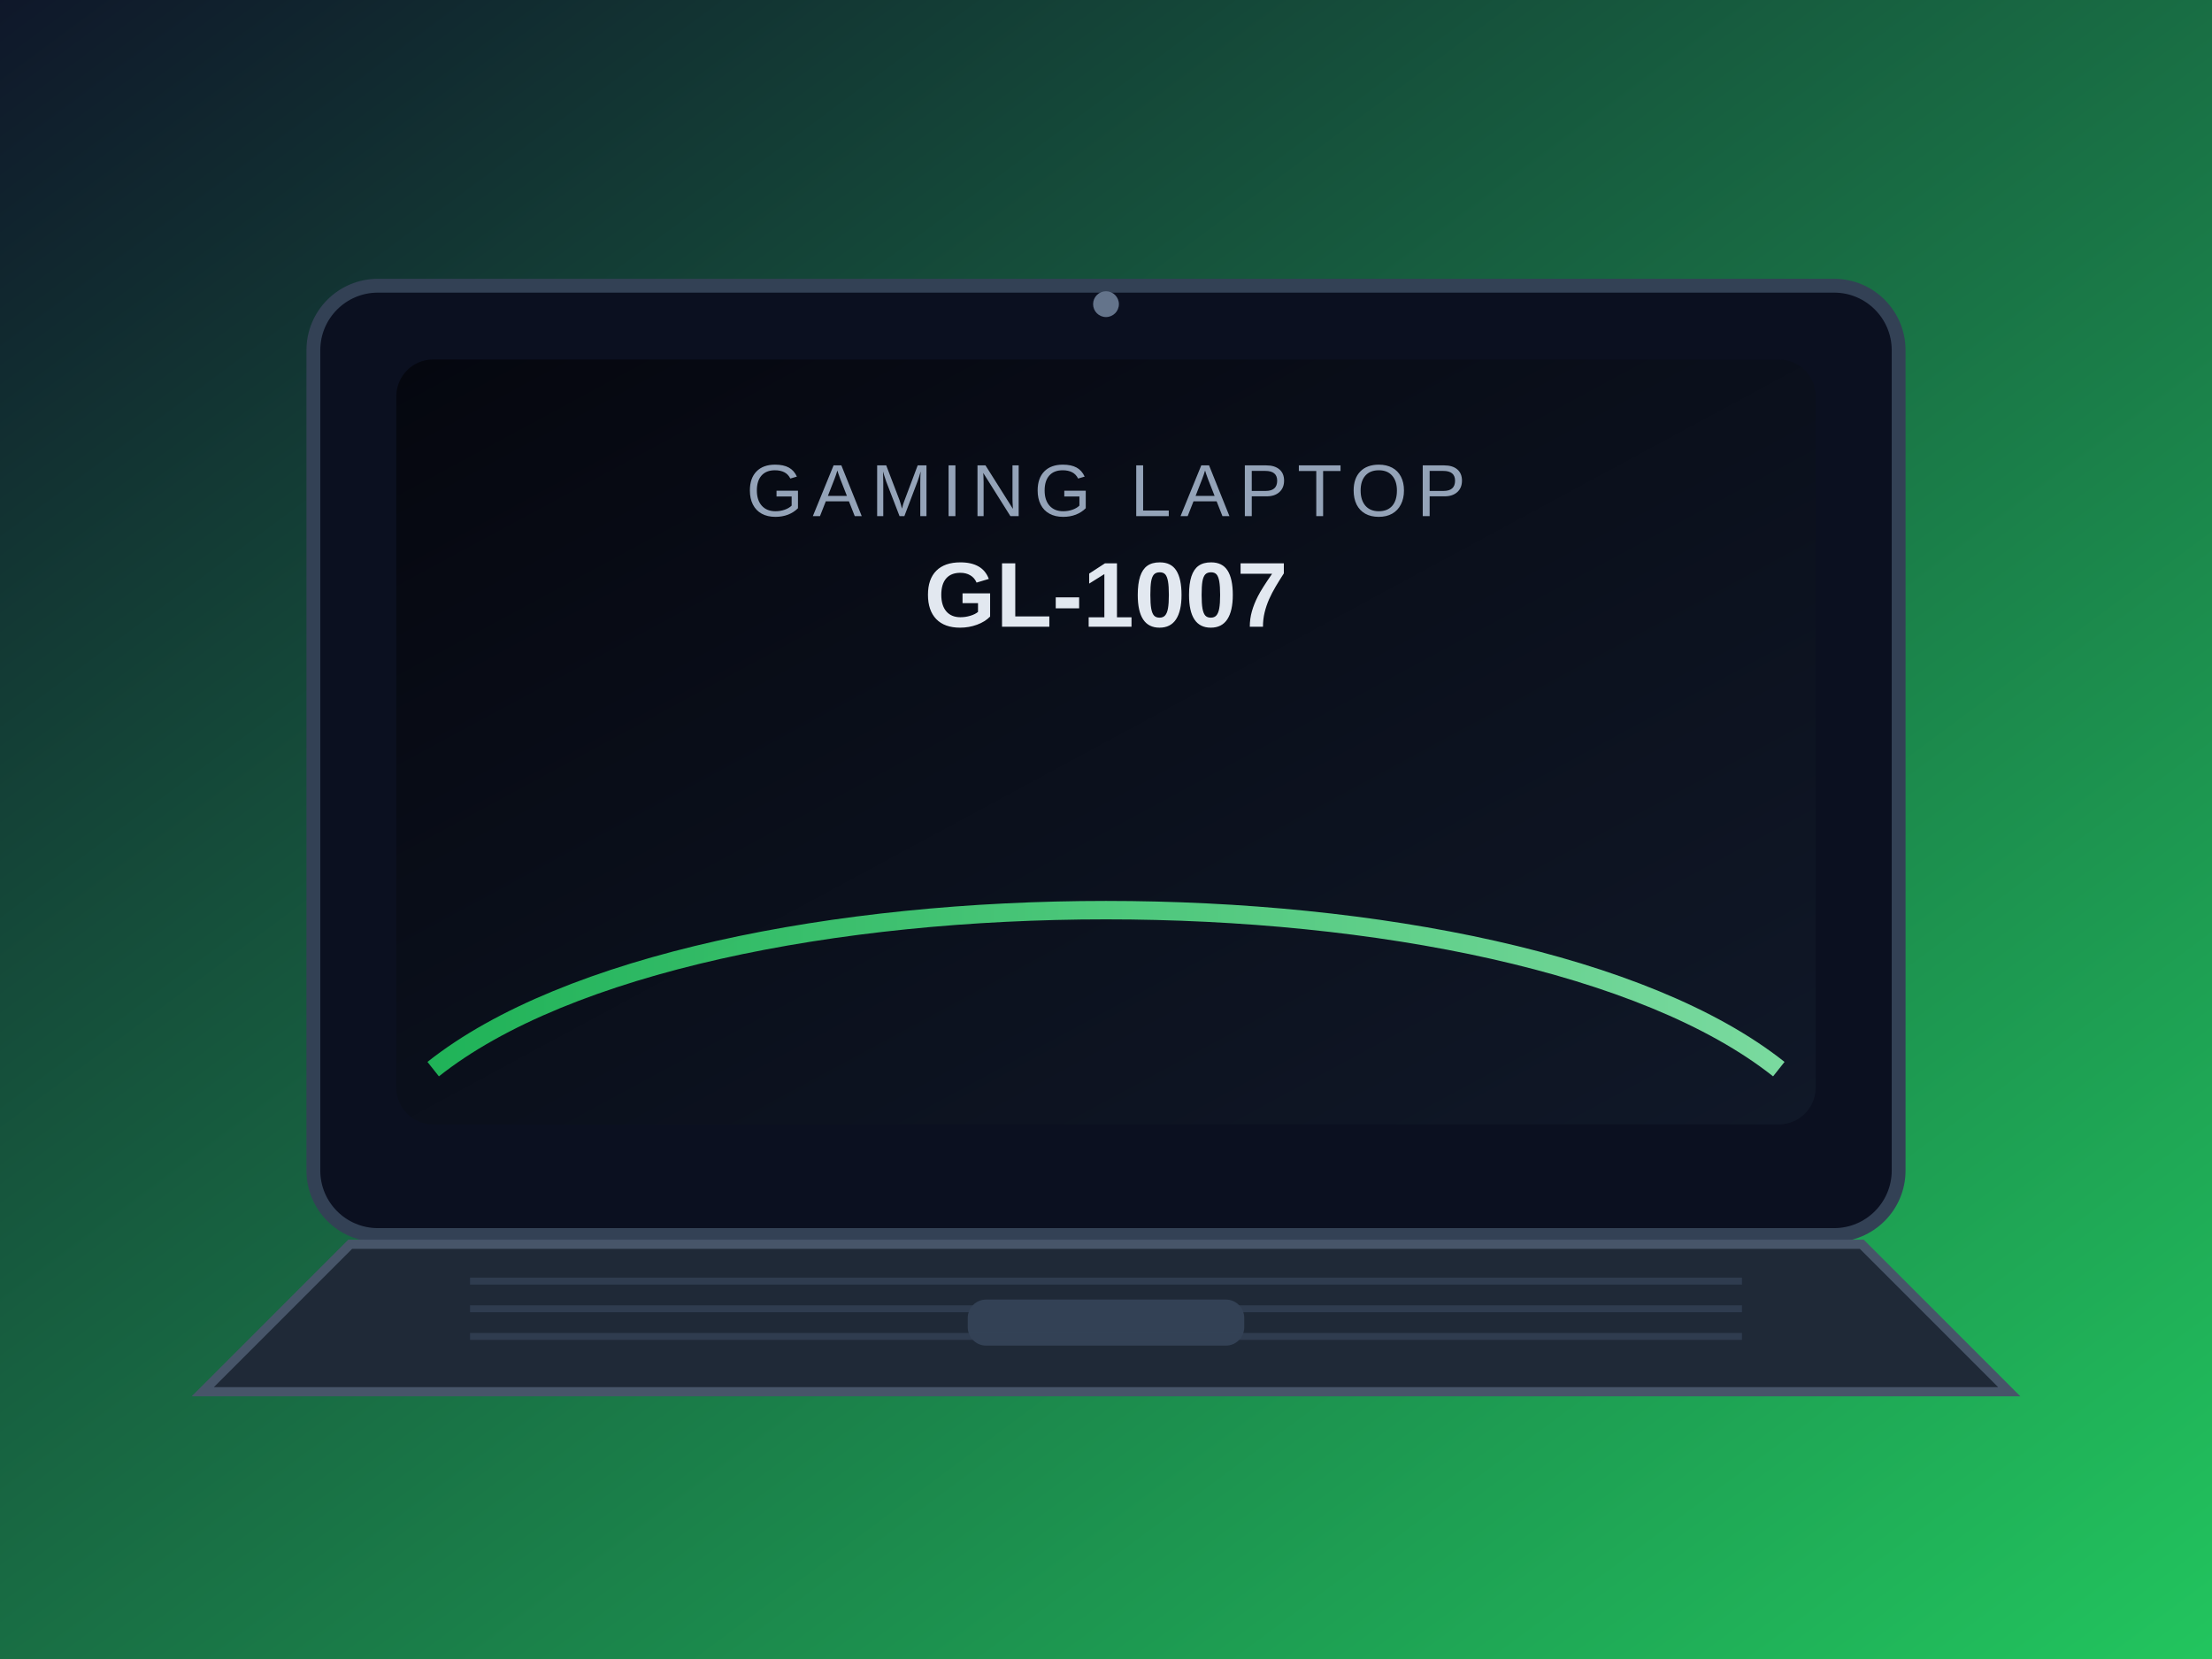
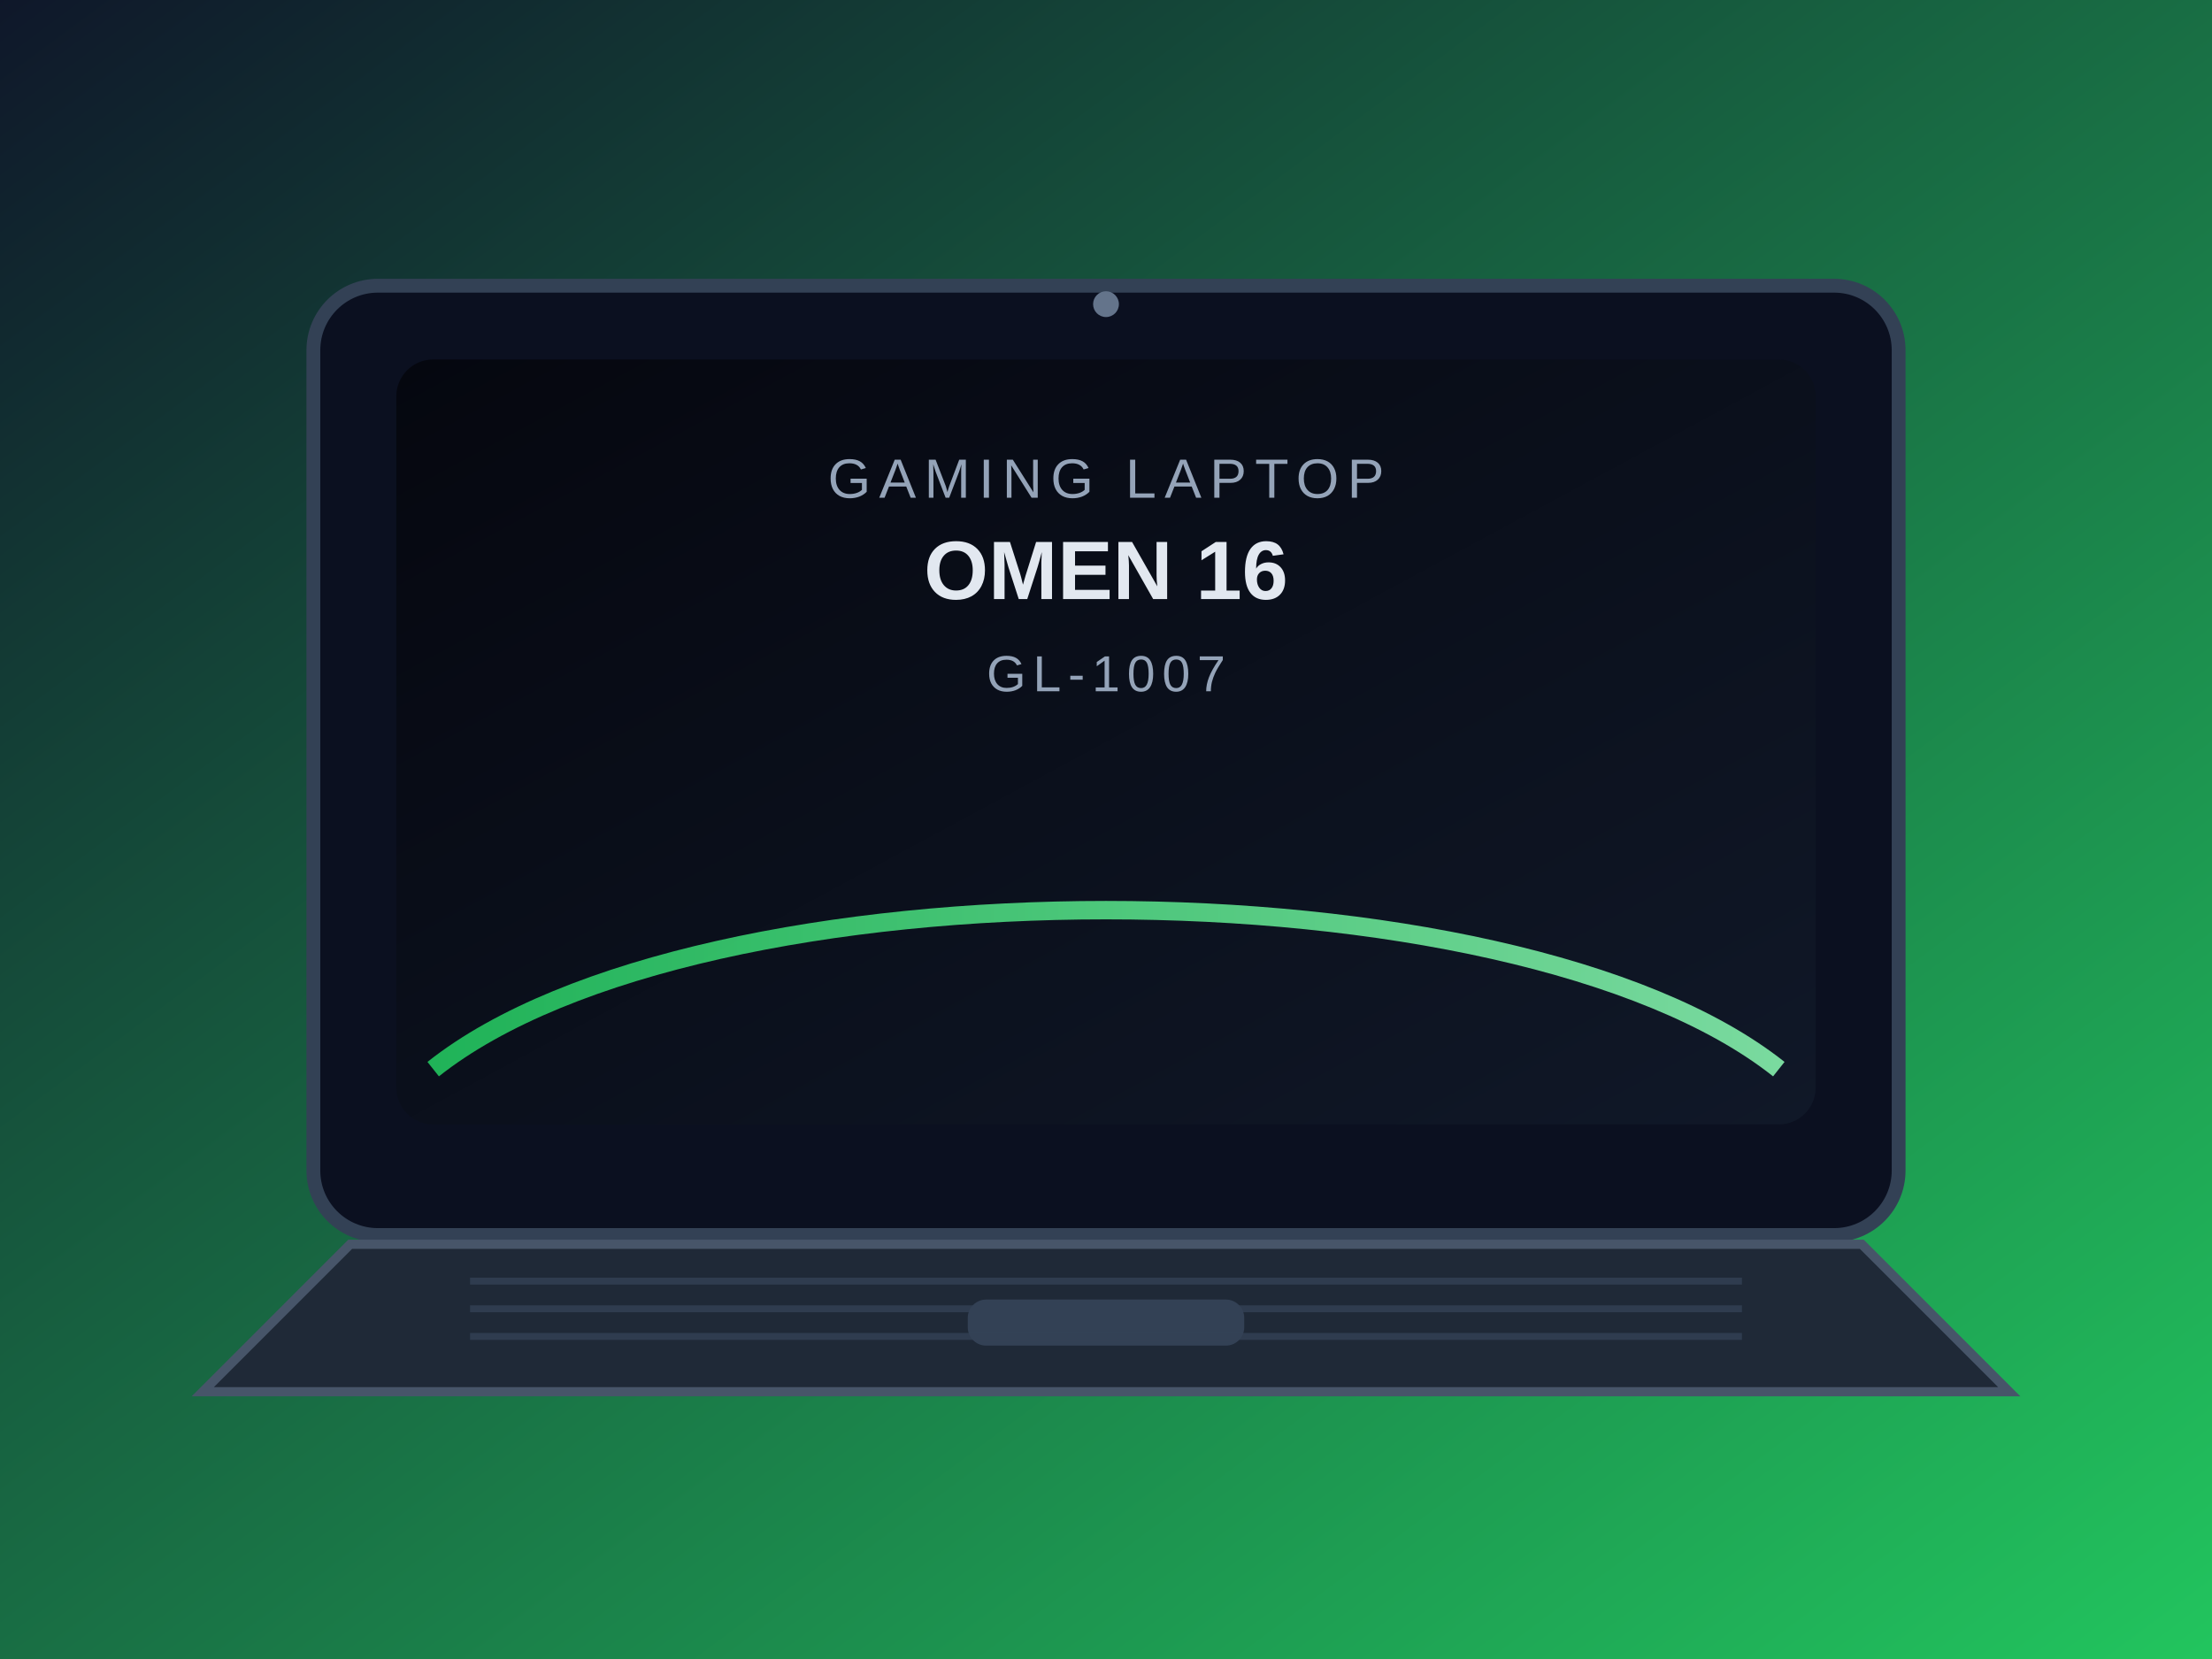
<svg xmlns="http://www.w3.org/2000/svg" width="480" height="360" viewBox="0 0 480 360" role="img" aria-labelledby="title desc">
  <defs>
    <linearGradient id="bg" x1="0" y1="0" x2="1" y2="1">
      <stop offset="0%" stop-color="#0f172a" />
      <stop offset="100%" stop-color="#22c55e" />
    </linearGradient>
    <linearGradient id="screen" x1="0" y1="0" x2="1" y2="1">
      <stop offset="0%" stop-color="#05070f" />
      <stop offset="100%" stop-color="#101828" />
    </linearGradient>
    <linearGradient id="glow" x1="0" y1="0" x2="1" y2="0">
      <stop offset="0%" stop-color="#22c55e" />
      <stop offset="100%" stop-color="#86efac" />
    </linearGradient>
  </defs>
  <rect x="0" y="0" width="480" height="360" fill="url(#bg)" />
  <rect x="68" y="62" width="344" height="206" rx="14" fill="#0b1020" stroke="#334155" stroke-width="3" />
  <rect x="86" y="78" width="308" height="166" rx="8" fill="url(#screen)" />
  <path d="M94 232 C152 186, 328 186, 386 232" fill="none" stroke="url(#glow)" stroke-width="4" opacity="0.9" />
  <path d="M76 270 L404 270 L436 302 L44 302 Z" fill="#1f2937" stroke="#475569" stroke-width="2" />
  <rect x="210" y="282" width="60" height="10" rx="4" fill="#334155" />
  <g stroke="#334155" stroke-width="1.5" opacity="0.8">
    <line x1="102" y1="278" x2="378" y2="278" />
    <line x1="102" y1="284" x2="378" y2="284" />
    <line x1="102" y1="290" x2="378" y2="290" />
  </g>
-   <text x="240" y="112" text-anchor="middle" fill="#94a3b8" font-family="Arial, Helvetica, sans-serif" font-size="16" letter-spacing="2">GAMING LAPTOP</text>
-   <text x="240" y="136" text-anchor="middle" fill="#e2e8f0" font-family="Arial, Helvetica, sans-serif" font-size="20" font-weight="700">GL-1007</text>
+   <text x="240" y="108" text-anchor="middle" fill="#94a3b8" font-family="Arial, Helvetica, sans-serif" font-size="12" letter-spacing="1.8">GAMING LAPTOP</text>
+   <text x="240" y="130" text-anchor="middle" fill="#e2e8f0" font-family="Arial, Helvetica, sans-serif" font-size="18" font-weight="700">OMEN 16</text>
+   <text x="240" y="150" text-anchor="middle" fill="#94a3b8" font-family="Arial, Helvetica, sans-serif" font-size="11" letter-spacing="1.5">GL-1007</text>
  <circle cx="240" cy="66" r="2.8" fill="#64748b" />
</svg>
